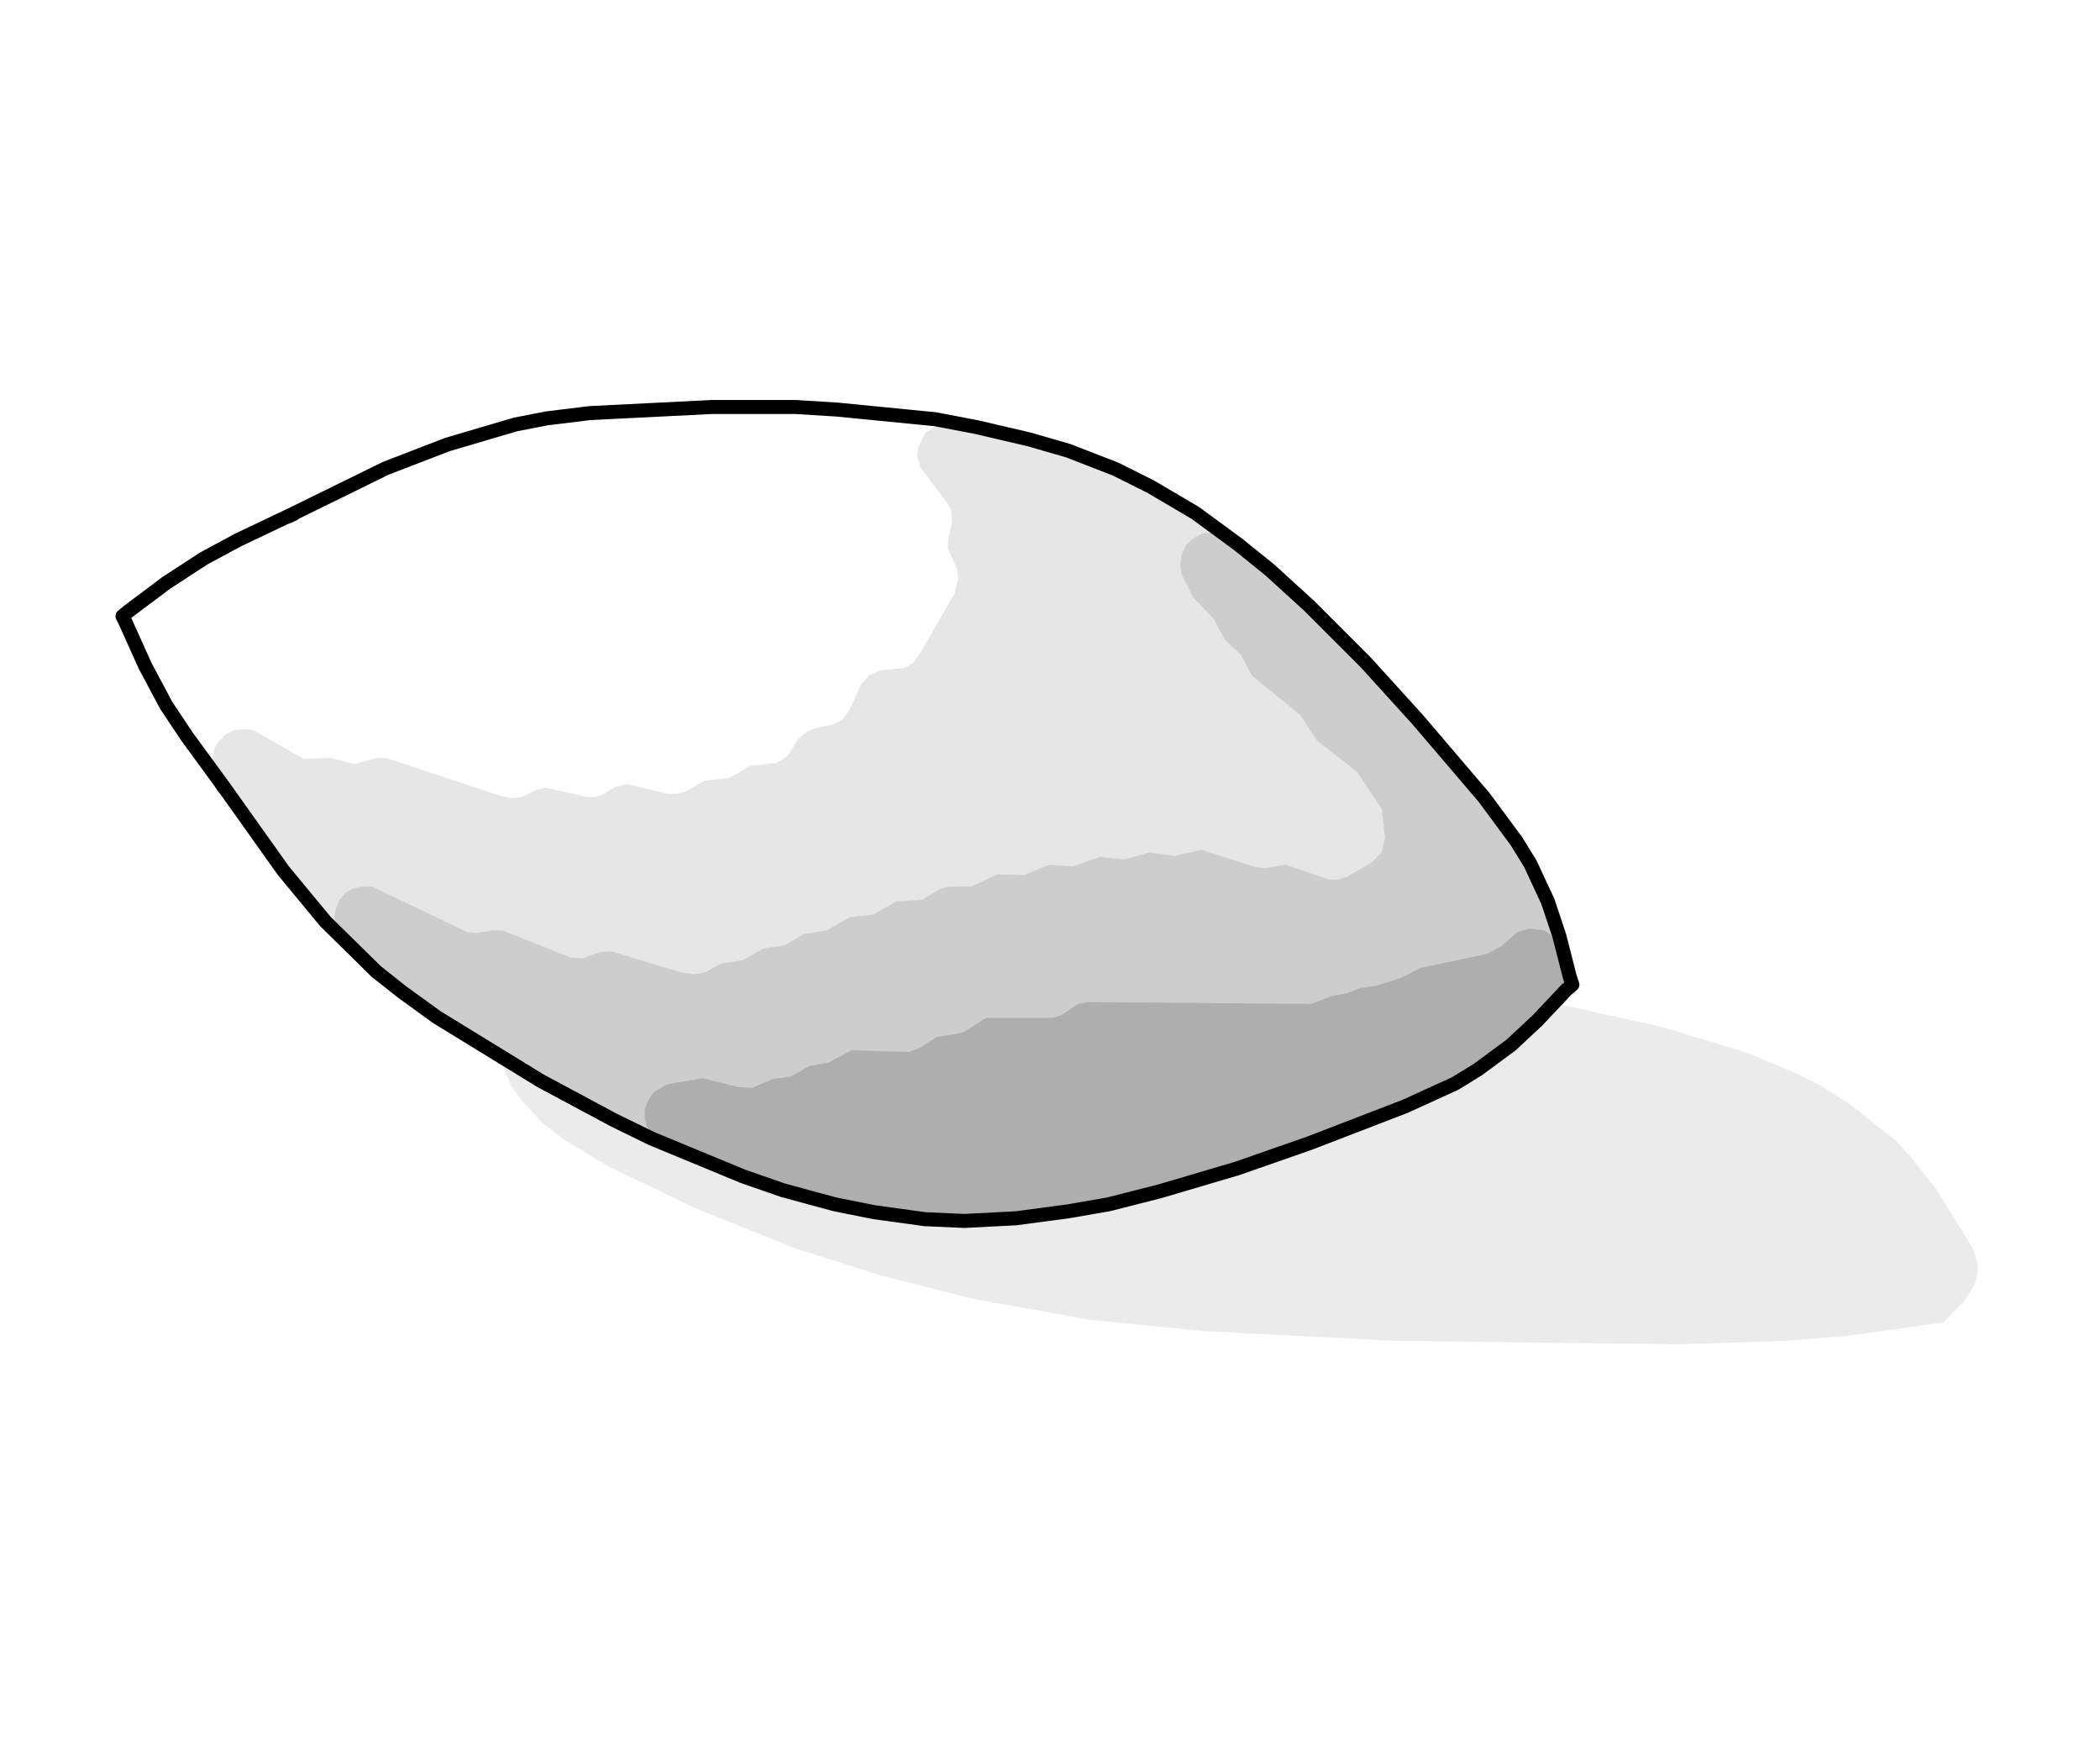
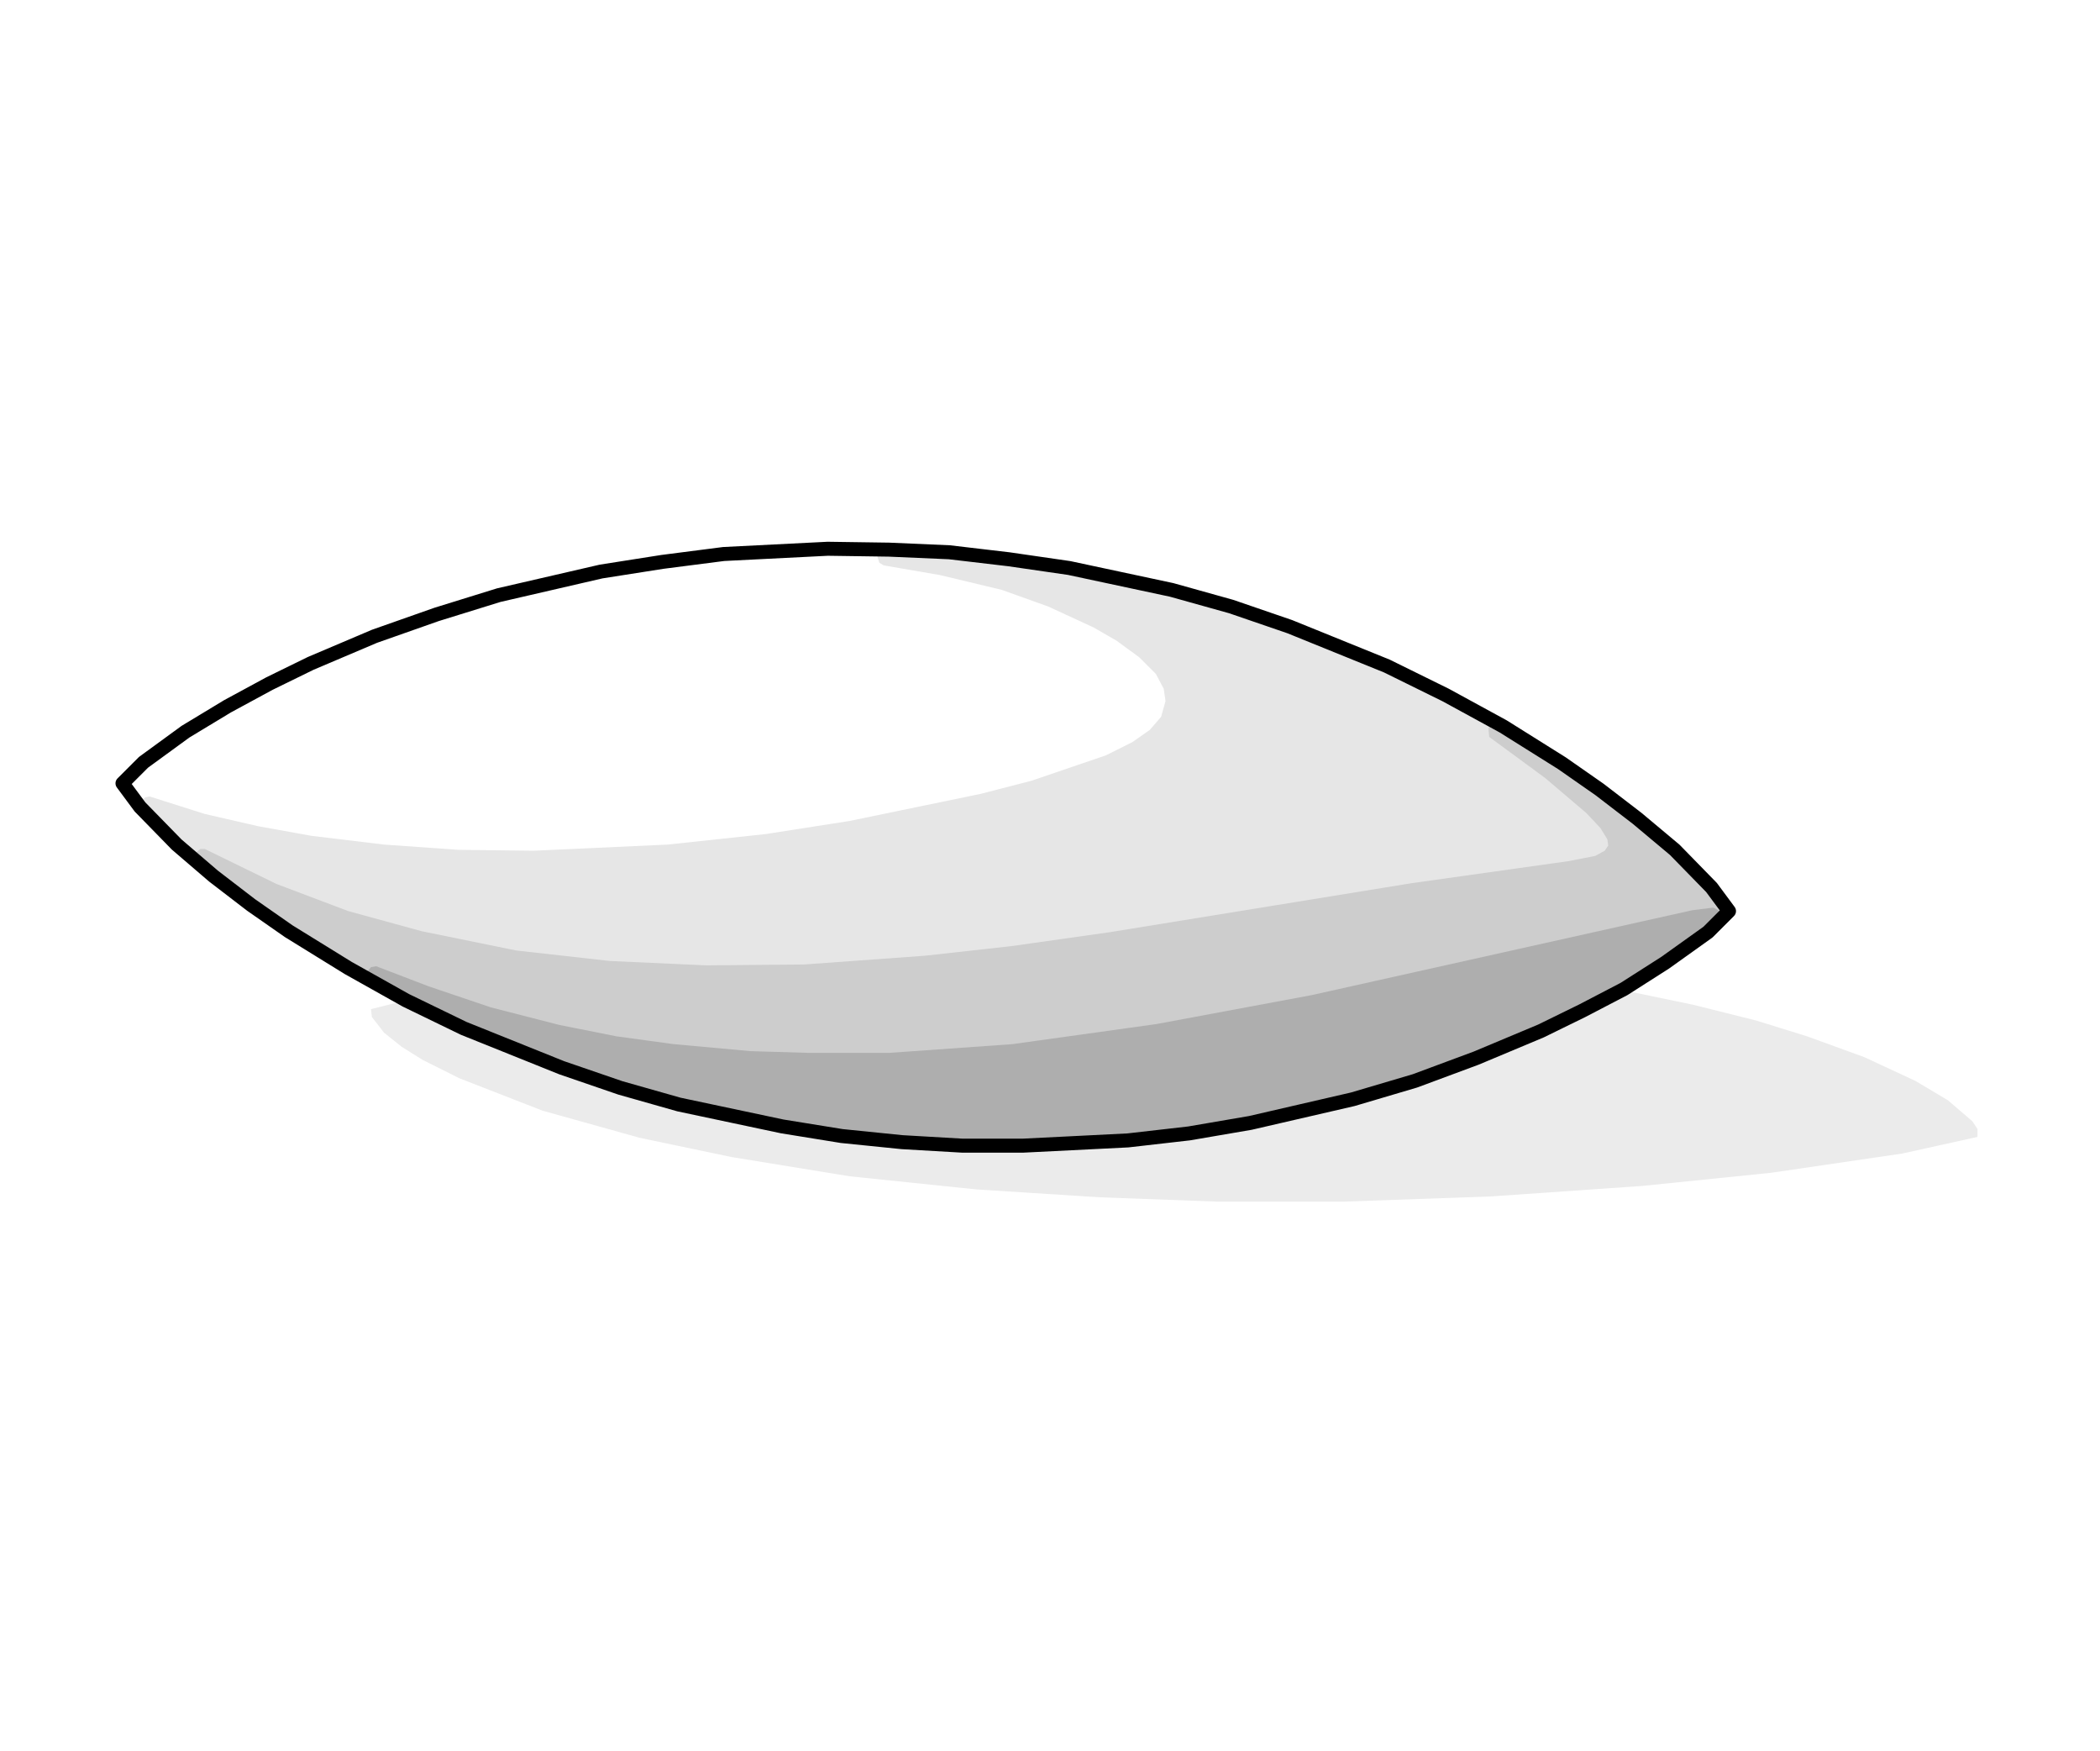
<svg xmlns="http://www.w3.org/2000/svg" viewBox="0 0 240 200" role="img">
  <g fill="currentColor" stroke="none" fill-rule="evenodd">
-     <path fill-opacity="0.08" d="M57.0 120.7 L65.9 125.8 L74.5 130.1 L84.9 134.4 L89.5 136.0 L95.4 137.6 L99.9 138.5 L104.3 139.1 L110.2 139.5 L116.1 139.2 L126.7 137.6 L137.1 134.9 L145.7 132.0 L160.6 126.4 L166.3 123.8 L170.7 120.9 L174.3 117.9 L177.5 114.6 L189.8 117.3 L199.4 120.2 L205.2 122.6 L208.2 124.1 L211.6 126.3 L216.5 130.2 L218.2 132.0 L221.3 135.9 L225.5 142.7 L226.0 144.4 L226.0 145.6 L225.7 146.7 L224.6 148.5 L222.1 151.1 L211.4 152.6 L204.1 153.2 L191.9 153.6 L159.4 153.2 L137.7 152.1 L124.6 150.8 L111.2 148.4 L100.6 145.7 L90.8 142.6 L79.6 138.1 L69.6 133.3 L64.3 130.1 L62.0 128.3 L59.6 125.7 L58.4 124.0Z" />
-     <path fill-opacity="0.1" d="M28.9 83.4 L34.7 86.7 L37.8 86.6 L40.5 87.3 L43.1 86.6 L44.1 86.6 L57.1 90.9 L58.4 91.2 L59.5 91.1 L61.4 90.2 L62.4 90.0 L66.8 91.0 L67.8 91.1 L68.9 90.8 L70.3 89.9 L71.7 89.6 L76.3 90.7 L77.4 90.7 L78.4 90.4 L80.5 89.2 L83.3 88.9 L85.8 87.5 L88.7 87.2 L90.0 86.4 L91.2 84.5 L92.2 83.6 L93.2 83.2 L95.1 82.8 L96.3 82.2 L97.1 81.1 L98.4 78.2 L99.3 77.2 L100.6 76.6 L103.4 76.3 L104.3 75.8 L105.0 74.9 L109.1 67.8 L109.5 66.1 L109.4 65.1 L108.3 62.6 L108.4 61.5 L108.8 59.7 L108.7 58.3 L108.2 57.4 L105.2 53.4 L104.8 52.0 L105.0 51.0 L105.8 49.4 L107.3 48.5 L108.7 48.3 L111.5 48.7 L117.6 50.1 L122.2 51.5 L127.4 53.5 L131.4 55.5 L136.5 58.6 L140.4 61.4 L145.1 65.1 L148.7 68.4 L153.0 72.5 L159.1 79.0 L171.5 93.5 L174.8 98.7 L176.8 103.0 L178.5 108.3 L179.1 110.9 L179.1 112.0 L178.5 113.6 L174.3 118.0 L170.8 120.9 L166.4 123.7 L160.6 126.4 L141.5 133.5 L132.6 136.1 L126.8 137.5 L116.2 139.2 L110.3 139.4 L105.9 139.3 L99.8 138.5 L95.3 137.6 L89.4 135.9 L84.8 134.4 L74.5 130.1 L65.9 125.8 L60.6 122.9 L53.2 118.4 L45.9 113.4 L39.7 107.9 L35.0 102.8 L30.5 97.0 L24.7 88.7 L24.3 87.7 L24.3 86.6 L24.5 85.5 L25.1 84.6 L25.8 83.9 L26.8 83.4 L27.9 83.3Z" />
-     <path fill-opacity="0.111" d="M42.5 101.3 L53.4 106.5 L54.5 106.6 L56.3 106.3 L57.4 106.3 L65.2 109.4 L66.6 109.5 L68.5 108.8 L69.9 108.7 L77.8 111.1 L79.3 111.3 L80.6 111.1 L82.4 110.1 L84.9 109.7 L87.2 108.4 L89.7 108.0 L91.9 106.7 L94.5 106.3 L97.1 104.8 L99.8 104.5 L102.4 103.0 L105.4 102.8 L107.4 101.6 L108.4 101.3 L111.0 101.3 L114.0 99.9 L117.0 100.0 L119.9 98.8 L122.6 99.0 L125.7 97.9 L128.5 98.2 L131.4 97.4 L134.2 97.8 L137.3 97.1 L143.6 99.1 L144.7 99.2 L146.9 98.8 L151.9 100.5 L152.9 100.5 L153.9 100.2 L156.7 98.6 L157.9 97.4 L158.3 95.7 L157.9 92.4 L155.1 88.2 L150.5 84.6 L148.6 81.7 L143.1 77.2 L141.8 74.8 L140.0 73.1 L138.7 70.7 L136.4 68.3 L135.0 65.5 L134.9 64.5 L135.0 63.5 L135.6 62.2 L136.4 61.5 L137.3 61.0 L138.7 60.8 L140.4 61.4 L145.1 65.1 L152.9 72.4 L162.0 82.2 L171.3 93.3 L173.4 96.2 L176.1 101.2 L178.2 106.9 L179.2 111.6 L179.0 112.6 L178.5 113.6 L175.8 116.5 L172.7 119.4 L168.8 122.3 L163.2 125.3 L149.7 130.6 L137.1 134.9 L126.6 137.6 L116.0 139.2 L110.3 139.4 L105.6 139.3 L100.1 138.6 L95.3 137.6 L89.6 136.0 L84.8 134.4 L79.0 132.1 L70.2 128.0 L56.9 120.6 L49.9 116.3 L45.9 113.4 L43.0 110.9 L39.0 107.1 L38.3 105.8 L38.2 104.8 L38.4 103.8 L38.8 102.8 L39.5 102.0 L40.4 101.5 L41.5 101.3Z" />
-     <path fill-opacity="0.15" d="M76.2 123.9 L80.3 123.2 L84.4 124.2 L85.9 124.3 L88.3 123.3 L90.4 123.0 L92.5 121.8 L94.7 121.4 L97.3 120.0 L103.9 120.2 L105.2 119.7 L107.0 118.5 L110.0 118.0 L112.7 116.3 L120.3 116.3 L121.3 116.0 L123.2 114.7 L124.3 114.5 L149.9 114.7 L152.2 113.8 L153.9 113.5 L155.4 112.9 L157.4 112.6 L160.2 111.7 L162.3 110.6 L169.9 109.0 L171.6 108.1 L173.4 106.5 L174.8 106.1 L176.5 106.3 L177.9 107.3 L178.6 108.5 L179.1 110.9 L179.1 112.3 L178.5 113.6 L174.3 118.0 L169.0 122.2 L163.4 125.2 L149.6 130.6 L137.1 134.9 L126.8 137.5 L120.7 138.6 L116.2 139.2 L111.6 139.4 L105.6 139.3 L99.8 138.5 L95.3 137.6 L89.4 135.9 L80.3 132.6 L74.9 130.1 L73.9 128.7 L73.7 127.7 L73.7 126.7 L74.1 125.7 L74.7 124.8Z" />
+     <path fill-opacity="0.08" d="M46.4 114.3 L55.2 118.5 L66.4 122.8 L75.4 125.6 L82.6 127.4 L89.4 128.7 L98.5 130.0 L107.7 130.8 L116.9 130.9 L126.2 130.5 L135.9 129.5 L145.2 127.9 L152.2 126.2 L161.7 123.5 L168.7 120.9 L178.4 116.7 L185.3 113.1 L193.5 114.8 L200.7 116.6 L206.5 118.4 L213.1 120.8 L218.9 123.5 L222.6 125.7 L225.4 128.1 L226.0 129.0 L226.0 129.9 L217.4 131.8 L202.4 134.0 L187.7 135.5 L170.4 136.7 L153.4 137.3 L139.3 137.3 L125.7 136.8 L111.6 135.9 L97.1 134.4 L83.6 132.2 L73.1 130.0 L62.0 126.9 L52.5 123.2 L48.3 121.1 L45.9 119.6 L43.9 118.0 L42.5 116.2 L42.4 115.3Z" />
+     <path fill-opacity="0.1" d="M17.1 91.0 L23.4 93.0 L29.5 94.4 L35.6 95.5 L43.9 96.5 L52.4 97.1 L61.0 97.2 L76.3 96.5 L87.5 95.3 L97.1 93.8 L112.1 90.7 L117.9 89.2 L126.4 86.3 L129.4 84.8 L131.4 83.4 L132.7 81.9 L133.2 80.1 L133.0 78.7 L132.1 77.0 L130.2 75.1 L127.6 73.2 L125.0 71.7 L119.8 69.3 L114.5 67.4 L107.4 65.7 L101.0 64.6 L100.5 64.3 L100.3 63.7 L100.5 63.0 L101.2 62.7 L108.5 63.1 L115.3 63.8 L122.2 64.9 L133.9 67.4 L140.7 69.3 L147.4 71.6 L158.6 76.1 L165.2 79.3 L171.8 83.0 L178.5 87.2 L182.8 90.2 L189.2 95.2 L193.5 99.1 L195.6 101.4 L197.2 103.5 L197.3 104.1 L197.1 104.6 L195.2 106.5 L192.7 108.4 L187.9 111.6 L180.8 115.6 L176.1 117.8 L168.7 120.9 L161.7 123.5 L154.6 125.6 L142.9 128.3 L135.9 129.5 L128.9 130.3 L116.9 131.0 L110.0 130.9 L103.1 130.5 L96.2 129.8 L89.4 128.8 L77.6 126.2 L70.9 124.3 L64.1 122.1 L53.0 117.5 L46.4 114.3 L39.8 110.7 L33.0 106.4 L28.7 103.4 L22.3 98.4 L16.3 92.6 L16.1 92.1 L16.2 91.5 L16.6 91.1Z" />
+     <path fill-opacity="0.111" d="M23.4 97.0 L31.6 101.0 L39.8 104.1 L48.2 106.4 L59.0 108.6 L69.7 109.8 L80.7 110.3 L91.9 110.2 L105.7 109.2 L115.6 108.1 L126.9 106.5 L161.4 100.9 L179.2 98.4 L182.3 97.8 L183.4 97.2 L183.8 96.6 L183.7 95.9 L182.9 94.6 L181.3 92.9 L176.6 88.9 L170.2 84.2 L170.1 83.2 L170.4 82.8 L171.0 82.6 L178.5 87.2 L187.1 93.5 L193.5 99.2 L195.6 101.4 L197.2 103.5 L197.3 104.1 L197.1 104.6 L195.2 106.5 L192.7 108.4 L187.9 111.6 L180.8 115.5 L176.1 117.8 L168.8 120.9 L157.0 125.0 L145.2 127.9 L133.5 129.8 L121.5 130.8 L114.6 131.0 L107.7 130.8 L100.8 130.3 L93.9 129.5 L82.6 127.4 L70.9 124.3 L59.7 120.4 L53.0 117.5 L46.4 114.3 L35.2 107.8 L28.7 103.4 L22.6 98.6 L22.3 98.1 L22.4 97.4 L22.9 97.0Z" />
+     <path fill-opacity="0.15" d="M43.0 110.4 L49.0 112.7 L56.1 115.1 L63.9 117.1 L70.4 118.4 L77.0 119.3 L85.8 120.1 L92.5 120.3 L101.6 120.3 L115.7 119.3 L132.2 117.0 L149.9 113.7 L193.4 104.0 L195.8 103.7 L196.4 104.0 L196.7 104.6 L196.4 105.3 L195.2 106.5 L192.7 108.4 L188.0 111.6 L183.2 114.3 L173.7 118.9 L164.0 122.7 L154.6 125.6 L142.9 128.3 L131.2 130.1 L121.5 130.8 L110.0 130.9 L98.5 130.1 L87.1 128.4 L77.6 126.2 L70.9 124.3 L64.1 122.1 L53.0 117.5 L42.3 112.1 L42.0 111.6 L42.0 111.0 L42.4 110.5Z" />
  </g>
-   <path fill="none" stroke="currentColor" stroke-width="1.6" stroke-linejoin="round" stroke-linecap="round" d="M25.5 89.8 L21.4 84.2 L19.0 80.6 L16.6 76.1 L14.3 71.0M14.3 71.0 L14.0 70.4 L14.6 69.9M14.6 69.9 L19.0 66.6 L23.3 63.8 L27.2 61.7 L33.3 58.8M25.5 89.8 L25.2 89.4 L25.6 90.0 L25.5 89.8M179.0 113.1 L175.7 116.6 L172.7 119.4 L168.9 122.2 L166.3 123.8 L160.6 126.4 L149.7 130.6 L141.4 133.5 L132.6 136.1 L126.7 137.6 L122.1 138.4 L116.1 139.2 L110.2 139.5 L105.7 139.3 L99.9 138.5 L95.4 137.6 L89.5 136.0 L84.9 134.4 L74.5 130.1 L70.2 128.0 L61.8 123.5 L49.9 116.2 L45.9 113.3 L43.0 111.0 L37.2 105.3 L32.4 99.5 L25.5 89.8M33.3 58.8 L33.6 58.7 L33.0 59.0 L33.3 58.8M33.3 58.8 L44.1 53.5 L51.1 50.8 L58.9 48.5 L62.5 47.8 L67.4 47.2 L81.4 46.5 L90.9 46.5 L95.7 46.8 L106.9 47.9 L111.6 48.8 L117.6 50.2 L122.1 51.5 L127.5 53.6 L131.5 55.6 L136.6 58.6 L141.5 62.2 L145.1 65.1 L149.6 69.2 L156.1 75.7 L162.0 82.2 L169.6 91.1 L173.3 96.1 L174.9 98.7 L176.9 103.0 L178.2 106.9 L179.4 111.6M179.4 111.6 L179.7 112.5 L179.0 113.1" />
+   <path fill="none" stroke="currentColor" stroke-width="1.6" stroke-linejoin="round" stroke-linecap="round" d="M14.0 89.5 L16.4 87.1 L21.2 83.6 L26.0 80.7 L30.8 78.1 L35.5 75.8 L42.8 72.7 L49.9 70.2 L57.0 68.0 L68.7 65.3 L75.7 64.2 L82.7 63.3 L94.6 62.7 L101.6 62.8 L108.5 63.1 L115.3 63.9 L122.2 64.9 L133.9 67.4 L140.7 69.3 L147.4 71.6 L158.5 76.1 L165.2 79.4 L171.8 83.0 L178.5 87.2 L182.8 90.2 L187.1 93.5 L191.4 97.1 L195.6 101.4 L197.6 104.1 L195.2 106.5 L190.3 110.0 L185.6 113.0 L180.8 115.5 L176.1 117.8 L168.7 120.9 L161.7 123.5 L154.6 125.6 L142.9 128.3 L135.9 129.5 L128.9 130.3 L116.9 130.9 L110.0 130.9 L103.1 130.5 L96.2 129.8 L89.4 128.7 L77.6 126.2 L70.9 124.3 L64.2 122.0 L53.0 117.5 L46.4 114.3 L39.8 110.6 L33.0 106.4 L28.7 103.4 L24.4 100.1 L20.2 96.5 L16.0 92.2 L14.0 89.5" />
</svg>
